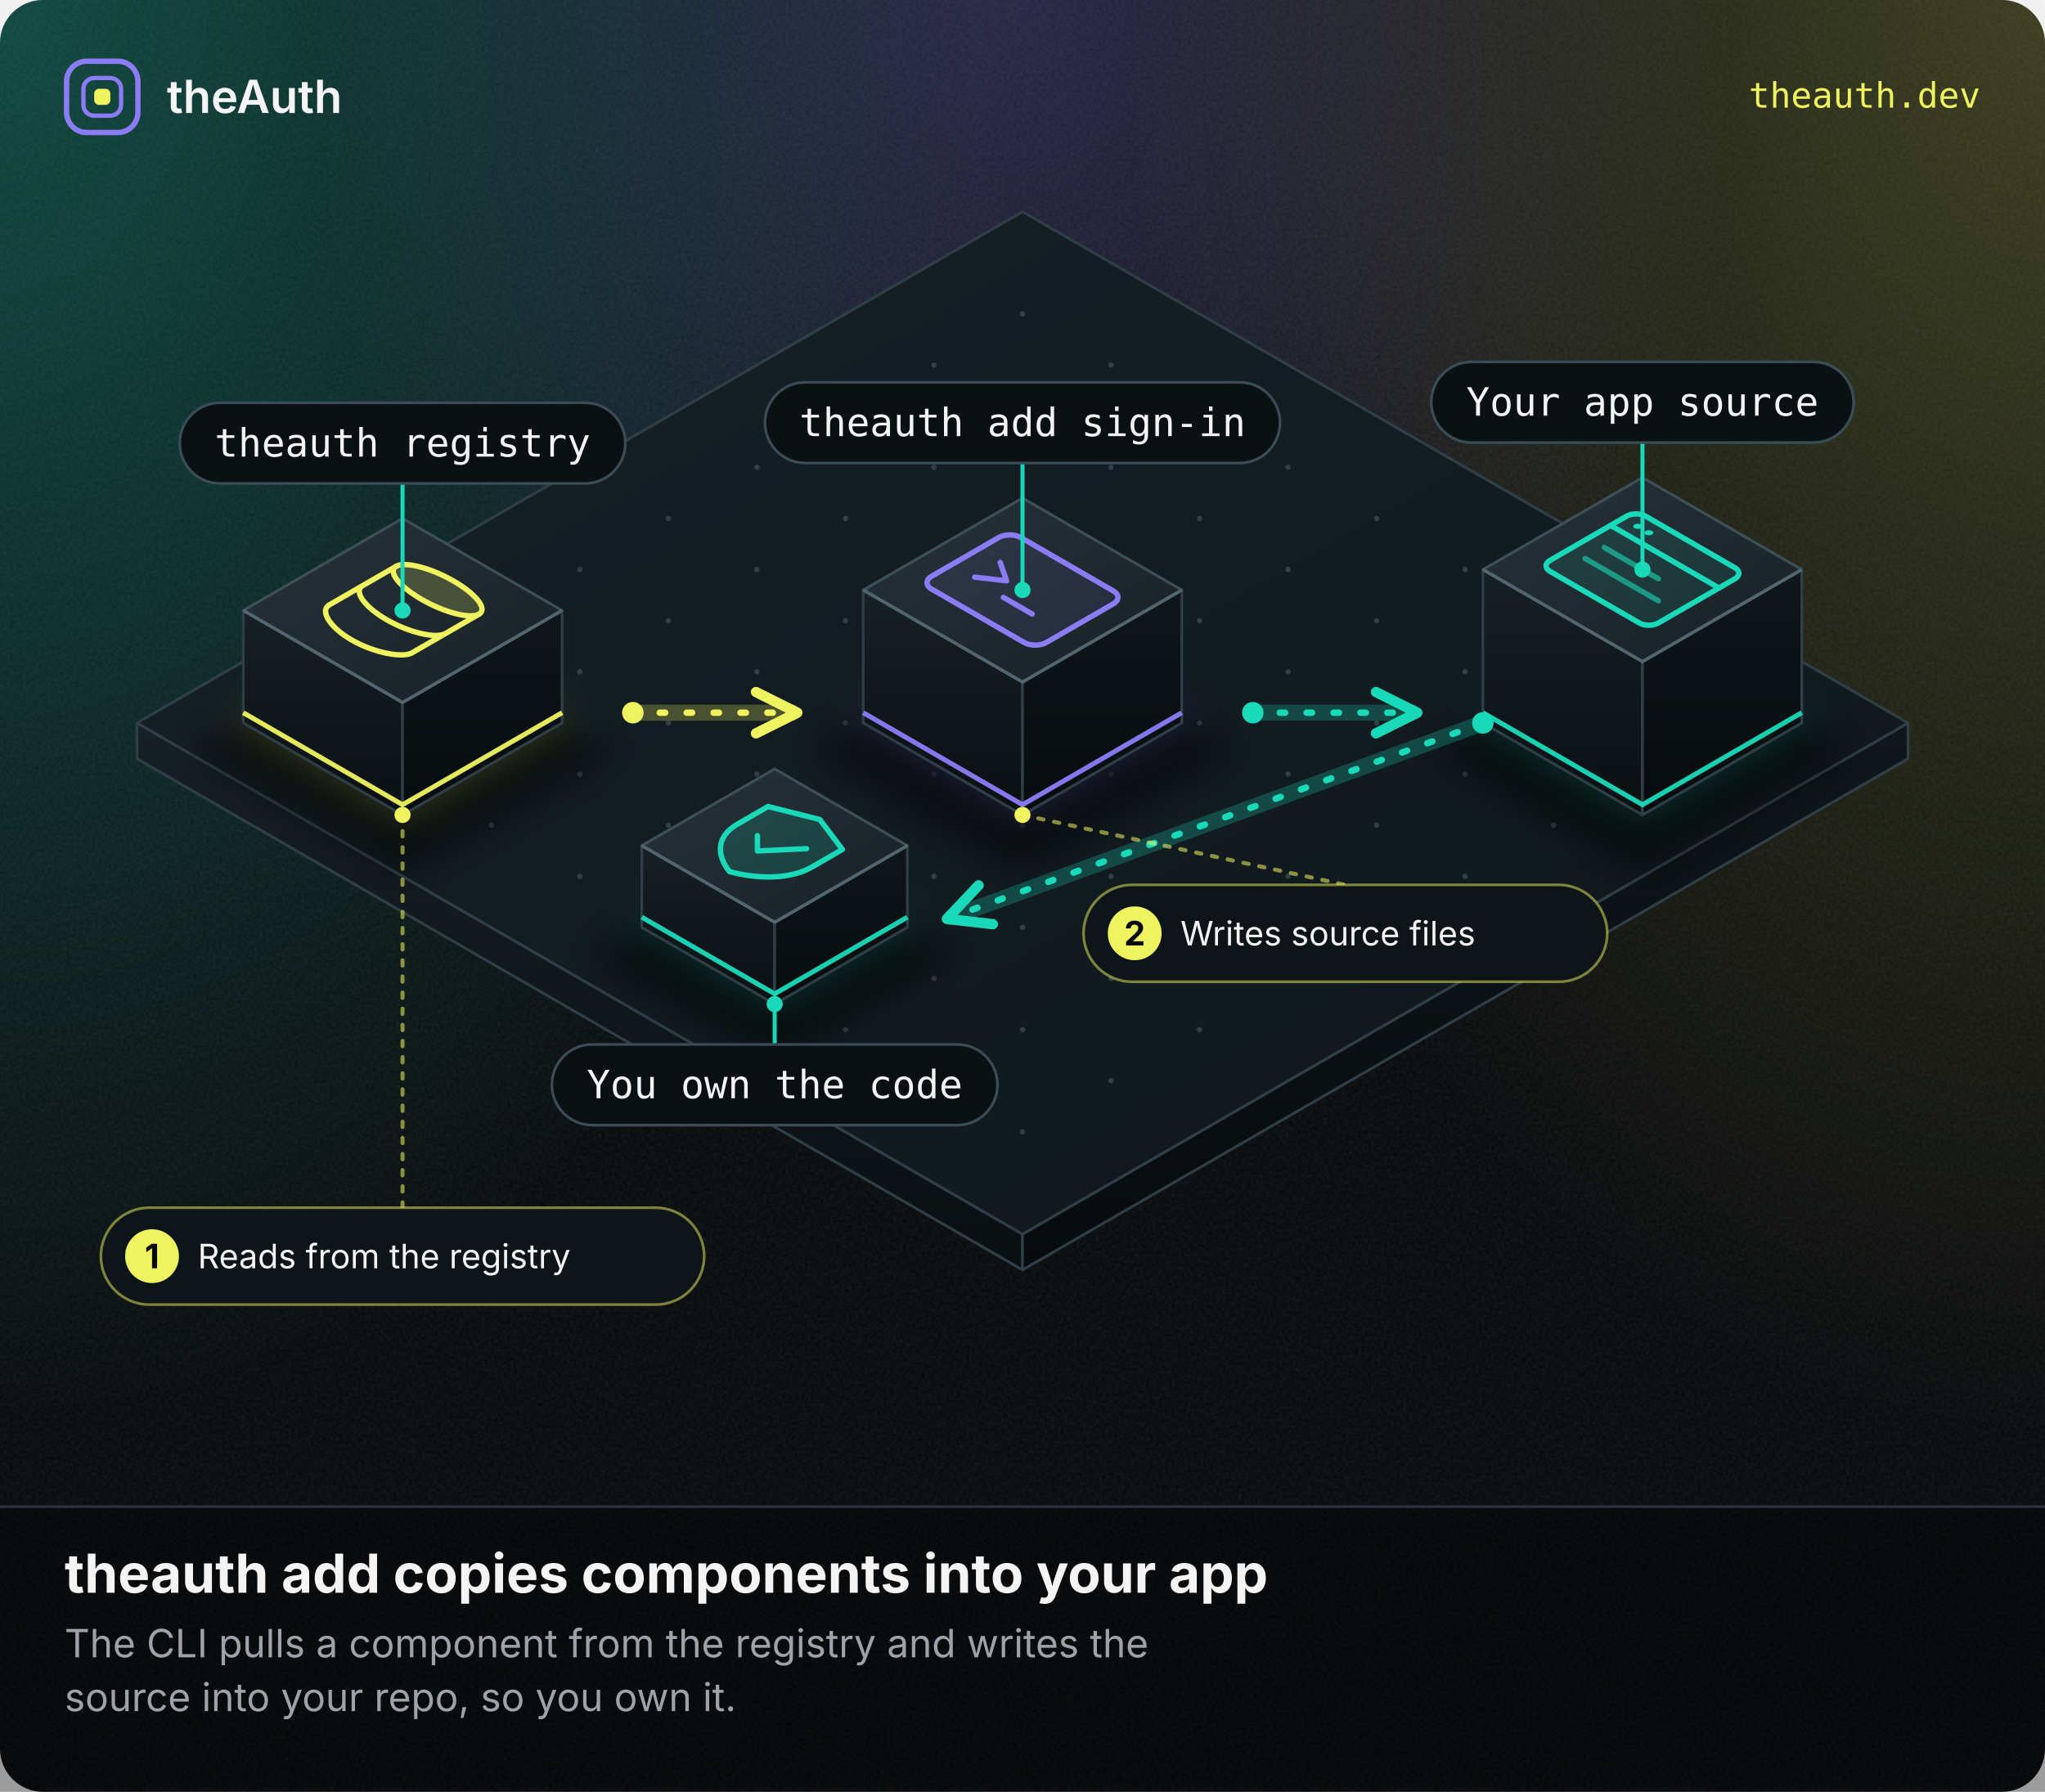
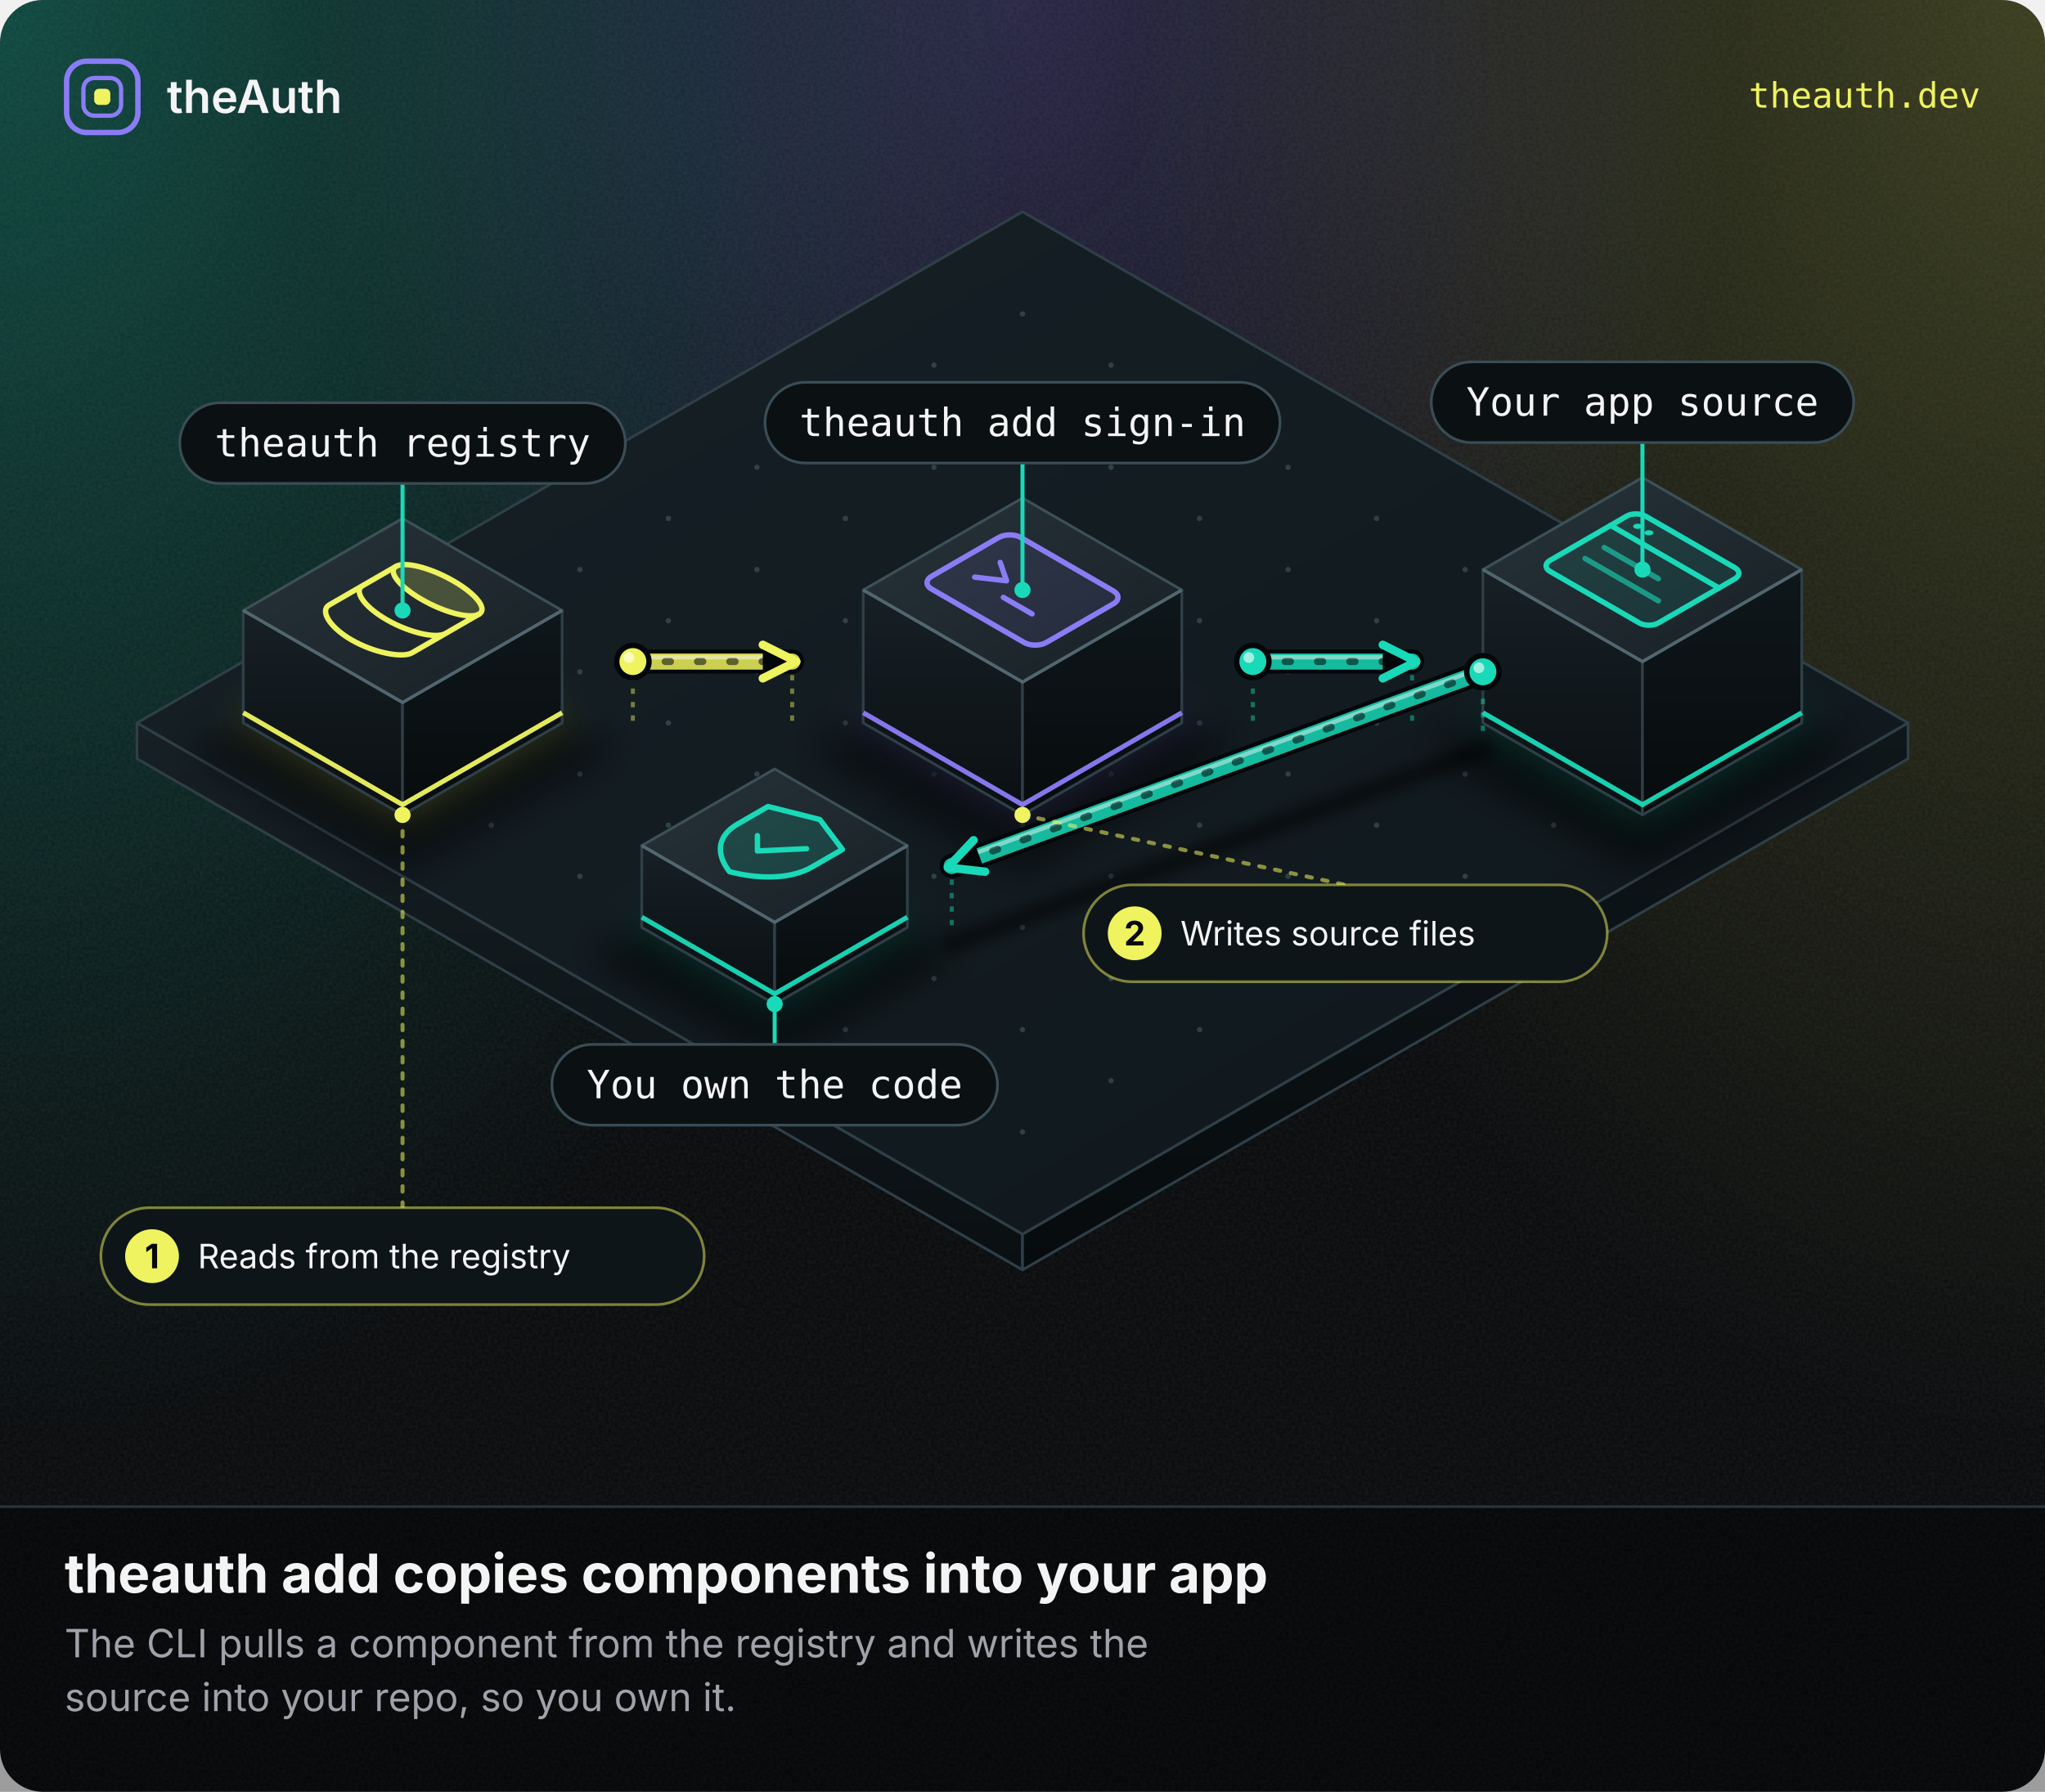
<svg xmlns="http://www.w3.org/2000/svg" viewBox="0 0 760 666" preserveAspectRatio="xMidYMid meet" role="img" aria-labelledby="t d" font-family="Inter,ui-sans-serif,system-ui,-apple-system,Segoe UI,Roboto,sans-serif">
  <defs>
    <radialGradient id="g1" cx="0" cy="0" r="1" gradientUnits="userSpaceOnUse" gradientTransform="translate(0 0) scale(380 532.8)">
      <stop stop-color="#19d9b8" stop-opacity=".30" />
      <stop offset="1" stop-color="#19d9b8" stop-opacity="0" />
    </radialGradient>
    <radialGradient id="g2" cx="0" cy="0" r="1" gradientUnits="userSpaceOnUse" gradientTransform="translate(380 0) scale(266 399.6)">
      <stop stop-color="#8b7cf6" stop-opacity=".24" />
      <stop offset="1" stop-color="#8b7cf6" stop-opacity="0" />
    </radialGradient>
    <radialGradient id="g3" cx="0" cy="0" r="1" gradientUnits="userSpaceOnUse" gradientTransform="translate(760 0) scale(342 532.8)">
      <stop stop-color="#eef35f" stop-opacity=".22" />
      <stop offset="1" stop-color="#eef35f" stop-opacity="0" />
    </radialGradient>
    <linearGradient id="tf" x1="0" y1="0" x2="1" y2="1">
      <stop stop-color="#27333a" />
      <stop offset="1" stop-color="#182025" />
    </linearGradient>
    <linearGradient id="lf" x1="0" y1="0" x2="0" y2="1">
      <stop stop-color="#172025" />
      <stop offset="1" stop-color="#0a0f12" />
    </linearGradient>
    <linearGradient id="rf" x1="0" y1="0" x2="0" y2="1">
      <stop stop-color="#0f171b" />
      <stop offset="1" stop-color="#070b0d" />
    </linearGradient>
    <linearGradient id="pf" x1="0" y1="0" x2="1" y2="1">
      <stop stop-color="#162026" />
      <stop offset="1" stop-color="#0f171b" />
    </linearGradient>
-     <marker id="mt" viewBox="0 0 10 10" refX="8" refY="5" markerWidth="8" markerHeight="8" orient="auto-start-reverse">
-       <path d="M1 1L9 5L1 9" fill="none" stroke="#19d9b8" stroke-width="2" stroke-linecap="round" stroke-linejoin="round" />
-     </marker>
-     <marker id="ml" viewBox="0 0 10 10" refX="8" refY="5" markerWidth="8" markerHeight="8" orient="auto-start-reverse">
-       <path d="M1 1L9 5L1 9" fill="none" stroke="#eef35f" stroke-width="2" stroke-linecap="round" stroke-linejoin="round" />
-     </marker>
-     <marker id="mp" viewBox="0 0 10 10" refX="8" refY="5" markerWidth="8" markerHeight="8" orient="auto-start-reverse">
-       <path d="M1 1L9 5L1 9" fill="none" stroke="#8b7cf6" stroke-width="2" stroke-linecap="round" stroke-linejoin="round" />
-     </marker>
-     <marker id="mr" viewBox="0 0 10 10" refX="8" refY="5" markerWidth="8" markerHeight="8" orient="auto-start-reverse">
-       <path d="M1 1L9 5L1 9" fill="none" stroke="#f87171" stroke-width="2" stroke-linecap="round" stroke-linejoin="round" />
+     <marker id="mt" viewBox="0 0 10 10" refX="8" refY="5" markerWidth="6" markerHeight="6" orient="auto-start-reverse">
+       <path d="M1 1L9 5L1 9" fill="#04070a" stroke="#19d9b8" stroke-width="2" stroke-linecap="round" stroke-linejoin="round" />
+     </marker>
+     <marker id="ml" viewBox="0 0 10 10" refX="8" refY="5" markerWidth="6" markerHeight="6" orient="auto-start-reverse">
+       <path d="M1 1L9 5L1 9" fill="#04070a" stroke="#eef35f" stroke-width="2" stroke-linecap="round" stroke-linejoin="round" />
+     </marker>
+     <marker id="mp" viewBox="0 0 10 10" refX="8" refY="5" markerWidth="6" markerHeight="6" orient="auto-start-reverse">
+       <path d="M1 1L9 5L1 9" fill="#04070a" stroke="#8b7cf6" stroke-width="2" stroke-linecap="round" stroke-linejoin="round" />
+     </marker>
+     <marker id="mr" viewBox="0 0 10 10" refX="8" refY="5" markerWidth="6" markerHeight="6" orient="auto-start-reverse">
+       <path d="M1 1L9 5L1 9" fill="#04070a" stroke="#f87171" stroke-width="2" stroke-linecap="round" stroke-linejoin="round" />
    </marker>
    <style>.flow{animation:flow 1.8s linear infinite}@keyframes flow{to{stroke-dashoffset:-20}}@media (prefers-reduced-motion:reduce){.flow{animation:none}}</style>
+     <filter id="sb" x="-20%" y="-20%" width="140%" height="140%">
+       <feGaussianBlur stdDeviation="2.5" />
+     </filter>
    <filter id="bl" x="-30%" y="-30%" width="160%" height="160%">
      <feGaussianBlur stdDeviation="7" />
    </filter>
    <filter id="n" x="0" y="0" width="100%" height="100%">
      <feTurbulence type="fractalNoise" baseFrequency=".85" numOctaves="2" seed="11" stitchTiles="stitch" />
      <feColorMatrix values="0 0 0 0 1  0 0 0 0 1  0 0 0 0 1  0 0 0 .7 0" />
    </filter>
  </defs>
  <rect width="760" height="666" rx="16" fill="#06080a" />
  <rect width="760" height="666" rx="16" fill="url(#g1)" />
  <rect width="760" height="666" rx="16" fill="url(#g2)" />
  <rect width="760" height="666" rx="16" fill="url(#g3)" />
  <rect width="760" height="666" rx="16" filter="url(#n)" opacity=".10" />
  <polygon points="50.9,282 380,472 380,458.7 50.9,268.7" fill="url(#lf)" stroke="#2f3f47" stroke-width="1" stroke-linejoin="round" />
  <polygon points="709.1,282 380,472 380,458.7 709.1,268.7" fill="url(#rf)" stroke="#2f3f47" stroke-width="1" stroke-linejoin="round" />
  <polygon points="380,78.7 709.1,268.7 380,458.7 50.9,268.7" fill="url(#pf)" stroke="#2f3f47" stroke-width="1" stroke-linejoin="round" />
  <circle cx="380" cy="116.7" r="1" fill="#46585f" opacity=".6" />
  <circle cx="347.1" cy="135.7" r="1" fill="#46585f" opacity=".6" />
  <circle cx="314.2" cy="154.7" r="1" fill="#46585f" opacity=".6" />
  <circle cx="281.3" cy="173.7" r="1" fill="#46585f" opacity=".6" />
  <circle cx="248.4" cy="192.7" r="1" fill="#46585f" opacity=".6" />
  <circle cx="215.5" cy="211.7" r="1" fill="#46585f" opacity=".6" />
  <circle cx="182.6" cy="230.7" r="1" fill="#46585f" opacity=".6" />
  <circle cx="149.6" cy="249.7" r="1" fill="#46585f" opacity=".6" />
  <circle cx="116.7" cy="268.7" r="1" fill="#46585f" opacity=".6" />
  <circle cx="412.9" cy="135.7" r="1" fill="#46585f" opacity=".6" />
  <circle cx="380" cy="154.7" r="1" fill="#46585f" opacity=".6" />
  <circle cx="347.1" cy="173.7" r="1" fill="#46585f" opacity=".6" />
  <circle cx="314.2" cy="192.7" r="1" fill="#46585f" opacity=".6" />
  <circle cx="281.3" cy="211.7" r="1" fill="#46585f" opacity=".6" />
  <circle cx="248.4" cy="230.7" r="1" fill="#46585f" opacity=".6" />
  <circle cx="215.5" cy="249.7" r="1" fill="#46585f" opacity=".6" />
  <circle cx="182.6" cy="268.7" r="1" fill="#46585f" opacity=".6" />
  <circle cx="149.6" cy="287.7" r="1" fill="#46585f" opacity=".6" />
  <circle cx="445.8" cy="154.7" r="1" fill="#46585f" opacity=".6" />
  <circle cx="412.9" cy="173.7" r="1" fill="#46585f" opacity=".6" />
  <circle cx="380" cy="192.7" r="1" fill="#46585f" opacity=".6" />
  <circle cx="347.1" cy="211.7" r="1" fill="#46585f" opacity=".6" />
  <circle cx="314.2" cy="230.7" r="1" fill="#46585f" opacity=".6" />
  <circle cx="281.3" cy="249.7" r="1" fill="#46585f" opacity=".6" />
  <circle cx="248.4" cy="268.7" r="1" fill="#46585f" opacity=".6" />
  <circle cx="215.5" cy="287.7" r="1" fill="#46585f" opacity=".6" />
  <circle cx="182.6" cy="306.7" r="1" fill="#46585f" opacity=".6" />
  <circle cx="478.7" cy="173.7" r="1" fill="#46585f" opacity=".6" />
  <circle cx="445.8" cy="192.7" r="1" fill="#46585f" opacity=".6" />
  <circle cx="412.9" cy="211.7" r="1" fill="#46585f" opacity=".6" />
  <circle cx="380" cy="230.7" r="1" fill="#46585f" opacity=".6" />
  <circle cx="347.1" cy="249.7" r="1" fill="#46585f" opacity=".6" />
  <circle cx="314.2" cy="268.7" r="1" fill="#46585f" opacity=".6" />
  <circle cx="281.3" cy="287.7" r="1" fill="#46585f" opacity=".6" />
  <circle cx="248.4" cy="306.7" r="1" fill="#46585f" opacity=".6" />
  <circle cx="215.5" cy="325.7" r="1" fill="#46585f" opacity=".6" />
  <circle cx="511.6" cy="192.7" r="1" fill="#46585f" opacity=".6" />
  <circle cx="478.7" cy="211.7" r="1" fill="#46585f" opacity=".6" />
  <circle cx="445.8" cy="230.7" r="1" fill="#46585f" opacity=".6" />
  <circle cx="412.9" cy="249.7" r="1" fill="#46585f" opacity=".6" />
  <circle cx="380" cy="268.7" r="1" fill="#46585f" opacity=".6" />
  <circle cx="347.1" cy="287.7" r="1" fill="#46585f" opacity=".6" />
  <circle cx="314.2" cy="306.7" r="1" fill="#46585f" opacity=".6" />
  <circle cx="281.3" cy="325.7" r="1" fill="#46585f" opacity=".6" />
  <circle cx="248.4" cy="344.7" r="1" fill="#46585f" opacity=".6" />
  <circle cx="544.5" cy="211.7" r="1" fill="#46585f" opacity=".6" />
  <circle cx="511.6" cy="230.7" r="1" fill="#46585f" opacity=".6" />
  <circle cx="478.7" cy="249.7" r="1" fill="#46585f" opacity=".6" />
  <circle cx="445.8" cy="268.7" r="1" fill="#46585f" opacity=".6" />
  <circle cx="412.9" cy="287.7" r="1" fill="#46585f" opacity=".6" />
  <circle cx="380" cy="306.7" r="1" fill="#46585f" opacity=".6" />
  <circle cx="347.1" cy="325.7" r="1" fill="#46585f" opacity=".6" />
  <circle cx="314.2" cy="344.7" r="1" fill="#46585f" opacity=".6" />
  <circle cx="281.3" cy="363.7" r="1" fill="#46585f" opacity=".6" />
  <circle cx="577.4" cy="230.7" r="1" fill="#46585f" opacity=".6" />
  <circle cx="544.5" cy="249.7" r="1" fill="#46585f" opacity=".6" />
  <circle cx="511.6" cy="268.7" r="1" fill="#46585f" opacity=".6" />
  <circle cx="478.7" cy="287.7" r="1" fill="#46585f" opacity=".6" />
  <circle cx="445.8" cy="306.7" r="1" fill="#46585f" opacity=".6" />
  <circle cx="412.9" cy="325.7" r="1" fill="#46585f" opacity=".6" />
  <circle cx="380" cy="344.7" r="1" fill="#46585f" opacity=".6" />
  <circle cx="347.1" cy="363.7" r="1" fill="#46585f" opacity=".6" />
  <circle cx="314.2" cy="382.7" r="1" fill="#46585f" opacity=".6" />
  <circle cx="610.4" cy="249.7" r="1" fill="#46585f" opacity=".6" />
  <circle cx="577.4" cy="268.7" r="1" fill="#46585f" opacity=".6" />
  <circle cx="544.5" cy="287.7" r="1" fill="#46585f" opacity=".6" />
  <circle cx="511.6" cy="306.7" r="1" fill="#46585f" opacity=".6" />
  <circle cx="478.7" cy="325.7" r="1" fill="#46585f" opacity=".6" />
  <circle cx="445.8" cy="344.7" r="1" fill="#46585f" opacity=".6" />
  <circle cx="412.9" cy="363.7" r="1" fill="#46585f" opacity=".6" />
  <circle cx="380" cy="382.7" r="1" fill="#46585f" opacity=".6" />
  <circle cx="347.1" cy="401.7" r="1" fill="#46585f" opacity=".6" />
  <circle cx="643.3" cy="268.7" r="1" fill="#46585f" opacity=".6" />
  <circle cx="610.4" cy="287.7" r="1" fill="#46585f" opacity=".6" />
  <circle cx="577.4" cy="306.7" r="1" fill="#46585f" opacity=".6" />
  <circle cx="544.5" cy="325.7" r="1" fill="#46585f" opacity=".6" />
  <circle cx="511.6" cy="344.7" r="1" fill="#46585f" opacity=".6" />
  <circle cx="478.7" cy="363.7" r="1" fill="#46585f" opacity=".6" />
  <circle cx="445.8" cy="382.7" r="1" fill="#46585f" opacity=".6" />
  <circle cx="412.9" cy="401.7" r="1" fill="#46585f" opacity=".6" />
  <circle cx="380" cy="420.7" r="1" fill="#46585f" opacity=".6" />
  <polygon points="149.6,233.4 227.3,278.2 149.6,323 72,278.2" fill="#000" opacity=".6" filter="url(#bl)" />
  <polygon points="149.6,230.7 215.5,268.7 149.6,306.7 83.8,268.7" fill="#eef35f" opacity=".16" filter="url(#bl)" />
  <polygon points="90.4,268.7 149.6,302.9 149.6,261.1 90.4,226.9" fill="url(#lf)" stroke="#2f3f47" stroke-width="1" stroke-linejoin="round" />
  <polygon points="208.9,268.7 149.6,302.9 149.6,261.1 208.9,226.9" fill="url(#rf)" stroke="#2f3f47" stroke-width="1" stroke-linejoin="round" />
  <polygon points="149.6,192.7 208.9,226.9 149.6,261.1 90.4,226.9" fill="url(#tf)" stroke="#3d5058" stroke-width="1" stroke-linejoin="round" />
  <polyline points="90.4,226.9 149.6,261.1 208.9,226.9" fill="none" stroke="#52666f" stroke-width="1.2" />
  <polyline points="90.4,264.9 149.6,299.1 208.9,264.9" fill="none" stroke="#eef35f" stroke-width="1.8" opacity=".95" />
  <g transform="matrix(59.234 34.2 -59.234 34.2 149.6 192.7)" fill="none" stroke-width="2" stroke-linecap="round" stroke-linejoin="round" style="vector-effect:non-scaling-stroke">
    <ellipse vector-effect="non-scaling-stroke" cx=".5" cy=".28" rx=".26" ry=".1" fill="#eef35f" fill-opacity=".2" stroke="#eef35f" />
    <path vector-effect="non-scaling-stroke" d="M.24 .28V.7C.24 .76 .36 .82 .5 .82S.76 .76 .76 .7V.28M.24 .49C.24 .55 .36 .6 .5 .6S.76 .55 .76 .49" stroke="#eef35f" />
  </g>
  <polygon points="380,233.4 457.7,278.2 380,323 302.3,278.2" fill="#000" opacity=".6" filter="url(#bl)" />
  <polygon points="380,230.7 445.8,268.7 380,306.7 314.2,268.7" fill="#8b7cf6" opacity=".16" filter="url(#bl)" />
  <polygon points="320.8,268.7 380,302.9 380,253.5 320.8,219.3" fill="url(#lf)" stroke="#2f3f47" stroke-width="1" stroke-linejoin="round" />
  <polygon points="439.2,268.7 380,302.9 380,253.5 439.2,219.3" fill="url(#rf)" stroke="#2f3f47" stroke-width="1" stroke-linejoin="round" />
  <polygon points="380,185.1 439.2,219.3 380,253.5 320.8,219.3" fill="url(#tf)" stroke="#3d5058" stroke-width="1" stroke-linejoin="round" />
  <polyline points="320.8,219.3 380,253.5 439.2,219.3" fill="none" stroke="#52666f" stroke-width="1.2" />
  <polyline points="320.8,264.9 380,299.1 439.2,264.9" fill="none" stroke="#8b7cf6" stroke-width="1.8" opacity=".95" />
  <g transform="matrix(59.234 34.2 -59.234 34.2 380 185.1)" fill="none" stroke-width="2" stroke-linecap="round" stroke-linejoin="round" style="vector-effect:non-scaling-stroke">
    <rect vector-effect="non-scaling-stroke" x=".14" y=".22" width=".72" height=".56" rx=".07" fill="#8b7cf6" fill-opacity=".1" stroke="#8b7cf6" />
    <path vector-effect="non-scaling-stroke" d="M.28 .42L.4 .5L.28 .58M.48 .6H.66" stroke="#8b7cf6" />
  </g>
  <polygon points="610.4,233.4 688,278.2 610.4,323 532.7,278.2" fill="#000" opacity=".6" filter="url(#bl)" />
  <polygon points="610.4,230.7 676.2,268.7 610.4,306.7 544.5,268.7" fill="#19d9b8" opacity=".16" filter="url(#bl)" />
  <polygon points="551.1,268.7 610.4,302.9 610.4,245.9 551.1,211.7" fill="url(#lf)" stroke="#2f3f47" stroke-width="1" stroke-linejoin="round" />
  <polygon points="669.6,268.7 610.4,302.9 610.4,245.9 669.6,211.7" fill="url(#rf)" stroke="#2f3f47" stroke-width="1" stroke-linejoin="round" />
  <polygon points="610.4,177.5 669.6,211.7 610.4,245.9 551.1,211.7" fill="url(#tf)" stroke="#3d5058" stroke-width="1" stroke-linejoin="round" />
  <polyline points="551.1,211.7 610.4,245.9 669.6,211.7" fill="none" stroke="#52666f" stroke-width="1.2" />
  <polyline points="551.1,264.9 610.4,299.1 669.6,264.9" fill="none" stroke="#19d9b8" stroke-width="1.8" opacity=".95" />
  <g transform="matrix(59.234 34.2 -59.234 34.2 610.4 177.5)" fill="none" stroke-width="2" stroke-linecap="round" stroke-linejoin="round" style="vector-effect:non-scaling-stroke">
    <rect vector-effect="non-scaling-stroke" x=".16" y=".2" width=".68" height=".6" rx=".06" fill="#19d9b8" fill-opacity=".1" stroke="#19d9b8" />
    <path vector-effect="non-scaling-stroke" d="M.16 .36H.84" stroke="#19d9b8" />
    <circle vector-effect="non-scaling-stroke" cx=".25" cy=".28" r=".02" fill="#19d9b8" stroke="none" />
    <circle vector-effect="non-scaling-stroke" cx=".32" cy=".28" r=".02" fill="#19d9b8" stroke="none" />
    <path vector-effect="non-scaling-stroke" d="M.26 .5H.6M.26 .62H.72" stroke="#19d9b8" stroke-opacity=".6" />
  </g>
-   <polyline points="235.2,264.9 294.4,264.9" fill="none" stroke="#eef35f" stroke-opacity=".25" stroke-width="6" stroke-linecap="round" stroke-linejoin="round" />
-   <polyline class="flow" points="235.2,264.9 294.4,264.9" fill="none" stroke="#eef35f" stroke-width="2.4" stroke-dasharray="2 8" stroke-linecap="round" stroke-linejoin="round" marker-end="url(#ml)" />
-   <circle cx="235.2" cy="264.9" r="4" fill="#eef35f" />
-   <polyline points="465.6,264.9 524.8,264.9" fill="none" stroke="#19d9b8" stroke-opacity=".25" stroke-width="6" stroke-linecap="round" stroke-linejoin="round" />
-   <polyline class="flow" points="465.6,264.9 524.8,264.9" fill="none" stroke="#19d9b8" stroke-width="2.4" stroke-dasharray="2 8" stroke-linecap="round" stroke-linejoin="round" marker-end="url(#mt)" />
-   <circle cx="465.6" cy="264.9" r="4" fill="#19d9b8" />
+   <polyline points="235.2,274.8 294.4,274.8" fill="none" stroke="#000" stroke-opacity=".5" stroke-width="7" stroke-linecap="round" stroke-linejoin="round" filter="url(#sb)" />
+   <line x1="235.2" y1="245.9" x2="235.2" y2="268.7" stroke="#eef35f" stroke-opacity=".45" stroke-width="1.5" stroke-dasharray="2 3" />
+   <line x1="294.4" y1="245.9" x2="294.4" y2="268.7" stroke="#eef35f" stroke-opacity=".45" stroke-width="1.5" stroke-dasharray="2 3" />
+   <polyline points="235.2,245.9 294.4,245.9" fill="none" stroke="#04070a" stroke-width="9" stroke-linecap="round" stroke-linejoin="round" />
+   <polyline points="235.2,245.9 294.4,245.9" fill="none" stroke="#eef35f" stroke-opacity=".85" stroke-width="6" stroke-linecap="round" stroke-linejoin="round" />
+   <polyline points="235.2,244.3 294.4,244.3" fill="none" stroke="#fff" stroke-opacity=".45" stroke-width="1.6" stroke-linecap="round" stroke-linejoin="round" />
+   <polyline class="flow" points="235.2,245.9 294.4,245.9" fill="none" stroke="#04070a" stroke-opacity=".55" stroke-width="2.6" stroke-dasharray="2 10" stroke-linecap="round" stroke-linejoin="round" marker-end="url(#ml)" />
+   <circle cx="235.2" cy="245.9" r="6" fill="#eef35f" stroke="#04070a" stroke-width="2" />
+   <circle cx="233.7" cy="244.4" r="2" fill="#fff" fill-opacity=".6" />
+   <polyline points="465.6,274.8 524.8,274.8" fill="none" stroke="#000" stroke-opacity=".5" stroke-width="7" stroke-linecap="round" stroke-linejoin="round" filter="url(#sb)" />
+   <line x1="465.6" y1="245.9" x2="465.6" y2="268.7" stroke="#19d9b8" stroke-opacity=".45" stroke-width="1.5" stroke-dasharray="2 3" />
+   <line x1="524.8" y1="245.9" x2="524.8" y2="268.7" stroke="#19d9b8" stroke-opacity=".45" stroke-width="1.5" stroke-dasharray="2 3" />
+   <polyline points="465.6,245.9 524.8,245.9" fill="none" stroke="#04070a" stroke-width="9" stroke-linecap="round" stroke-linejoin="round" />
+   <polyline points="465.6,245.9 524.8,245.9" fill="none" stroke="#19d9b8" stroke-opacity=".85" stroke-width="6" stroke-linecap="round" stroke-linejoin="round" />
+   <polyline points="465.6,244.3 524.8,244.3" fill="none" stroke="#fff" stroke-opacity=".45" stroke-width="1.6" stroke-linecap="round" stroke-linejoin="round" />
+   <polyline class="flow" points="465.6,245.9 524.8,245.9" fill="none" stroke="#04070a" stroke-opacity=".55" stroke-width="2.6" stroke-dasharray="2 10" stroke-linecap="round" stroke-linejoin="round" marker-end="url(#mt)" />
+   <circle cx="465.6" cy="245.9" r="6" fill="#19d9b8" stroke="#04070a" stroke-width="2" />
+   <circle cx="464.1" cy="244.4" r="2" fill="#fff" fill-opacity=".6" />
  <polygon points="287.9,315.1 355.6,354.2 287.9,393.3 220.1,354.2" fill="#000" opacity=".6" filter="url(#bl)" />
  <polygon points="287.9,312.4 343.8,344.7 287.9,377 231.9,344.7" fill="#19d9b8" opacity=".16" filter="url(#bl)" />
  <polygon points="238.5,344.7 287.9,373.2 287.9,342.8 238.5,314.3" fill="url(#lf)" stroke="#2f3f47" stroke-width="1" stroke-linejoin="round" />
  <polygon points="337.2,344.7 287.9,373.2 287.9,342.8 337.2,314.3" fill="url(#rf)" stroke="#2f3f47" stroke-width="1" stroke-linejoin="round" />
  <polygon points="287.9,285.8 337.2,314.3 287.9,342.8 238.5,314.3" fill="url(#tf)" stroke="#3d5058" stroke-width="1" stroke-linejoin="round" />
  <polyline points="238.5,314.3 287.9,342.8 337.2,314.3" fill="none" stroke="#52666f" stroke-width="1.2" />
  <polyline points="238.5,340.9 287.9,369.4 337.2,340.9" fill="none" stroke="#19d9b8" stroke-width="1.8" opacity=".95" />
  <g transform="matrix(49.362 28.5 -49.362 28.5 287.9 285.8)" fill="none" stroke-width="2" stroke-linecap="round" stroke-linejoin="round" style="vector-effect:non-scaling-stroke">
    <path vector-effect="non-scaling-stroke" d="M.5 .16L.78 .27V.5C.78 .66 .66 .78 .5 .84C.34 .78 .22 .66 .22 .5V.27Z" fill="#19d9b8" fill-opacity=".16" stroke="#19d9b8" />
    <path vector-effect="non-scaling-stroke" d="M.37 .5L.47 .6L.64 .4" fill="none" stroke="#19d9b8" />
  </g>
-   <polyline points="551.1,268.7 353.7,340.9" fill="none" stroke="#19d9b8" stroke-opacity=".25" stroke-width="6" stroke-linecap="round" stroke-linejoin="round" />
-   <polyline class="flow" points="551.1,268.7 353.7,340.9" fill="none" stroke="#19d9b8" stroke-width="2.4" stroke-dasharray="2 8" stroke-linecap="round" stroke-linejoin="round" marker-end="url(#mt)" />
-   <circle cx="551.1" cy="268.7" r="4" fill="#19d9b8" />
+   <polyline points="551.1,278.6 353.7,350.8" fill="none" stroke="#000" stroke-opacity=".5" stroke-width="7" stroke-linecap="round" stroke-linejoin="round" filter="url(#sb)" />
+   <line x1="551.1" y1="249.7" x2="551.1" y2="272.5" stroke="#19d9b8" stroke-opacity=".45" stroke-width="1.5" stroke-dasharray="2 3" />
+   <line x1="353.7" y1="321.9" x2="353.7" y2="344.7" stroke="#19d9b8" stroke-opacity=".45" stroke-width="1.5" stroke-dasharray="2 3" />
+   <polyline points="551.1,249.7 353.7,321.9" fill="none" stroke="#04070a" stroke-width="9" stroke-linecap="round" stroke-linejoin="round" />
+   <polyline points="551.1,249.7 353.7,321.9" fill="none" stroke="#19d9b8" stroke-opacity=".85" stroke-width="6" stroke-linecap="round" stroke-linejoin="round" />
+   <polyline points="551.1,248.1 353.7,320.3" fill="none" stroke="#fff" stroke-opacity=".45" stroke-width="1.6" stroke-linecap="round" stroke-linejoin="round" />
+   <polyline class="flow" points="551.1,249.7 353.7,321.9" fill="none" stroke="#04070a" stroke-opacity=".55" stroke-width="2.6" stroke-dasharray="2 10" stroke-linecap="round" stroke-linejoin="round" marker-end="url(#mt)" />
+   <circle cx="551.1" cy="249.7" r="6" fill="#19d9b8" stroke="#04070a" stroke-width="2" />
+   <circle cx="549.6" cy="248.2" r="2" fill="#fff" fill-opacity=".6" />
  <line x1="149.6" y1="179.7" x2="149.6" y2="226.9" stroke="#19d9b8" stroke-width="1.5" />
  <circle cx="149.6" cy="226.9" r="3" fill="#19d9b8" />
  <rect x="66.8" y="149.7" width="165.6" height="30" rx="15" fill="#0b1013" stroke="#3a4d56" />
  <text x="149.6" y="169.7" text-anchor="middle" font-size="14.5" fill="#f4f4f5" font-family="ui-monospace,JetBrains Mono,Menlo,Consolas,monospace">theauth registry</text>
  <line x1="380" y1="172.1" x2="380" y2="219.3" stroke="#19d9b8" stroke-width="1.5" />
  <circle cx="380" cy="219.3" r="3" fill="#19d9b8" />
  <rect x="284.3" y="142.1" width="191.4" height="30" rx="15" fill="#0b1013" stroke="#3a4d56" />
  <text x="380" y="162.1" text-anchor="middle" font-size="14.5" fill="#f4f4f5" font-family="ui-monospace,JetBrains Mono,Menlo,Consolas,monospace">theauth add sign-in</text>
  <line x1="610.4" y1="164.5" x2="610.4" y2="211.7" stroke="#19d9b8" stroke-width="1.5" />
  <circle cx="610.4" cy="211.7" r="3" fill="#19d9b8" />
  <rect x="531.9" y="134.5" width="157" height="30" rx="15" fill="#0b1013" stroke="#3a4d56" />
  <text x="610.4" y="154.5" text-anchor="middle" font-size="14.5" fill="#f4f4f5" font-family="ui-monospace,JetBrains Mono,Menlo,Consolas,monospace">Your app source</text>
  <line x1="287.9" y1="373.2" x2="287.9" y2="388.2" stroke="#19d9b8" stroke-width="1.5" />
  <circle cx="287.9" cy="373.2" r="3" fill="#19d9b8" />
  <rect x="205.1" y="388.2" width="165.6" height="30" rx="15" fill="#0b1013" stroke="#3a4d56" />
  <text x="287.9" y="408.2" text-anchor="middle" font-size="14.5" fill="#f4f4f5" font-family="ui-monospace,JetBrains Mono,Menlo,Consolas,monospace">You own the code</text>
  <path d="M149.6 302.9L149.6 448.9" stroke="#eef35f" stroke-opacity=".55" stroke-width="1.5" stroke-dasharray="2 4" stroke-linecap="round" />
  <circle cx="149.6" cy="302.9" r="3" fill="#eef35f" />
  <rect x="37.5" y="448.9" width="224.2" height="36" rx="18" fill="#0d1519" stroke="#eef35f" stroke-opacity=".5" />
  <circle cx="56.5" cy="466.9" r="10" fill="#eef35f" />
  <text x="56.5" y="471.4" text-anchor="middle" font-size="12.5" font-weight="700" fill="#06080a">1</text>
  <text x="73.5" y="471.4" font-size="12.5" fill="#f4f4f5">Reads from the registry</text>
  <path d="M380 302.9L500 328.9" stroke="#eef35f" stroke-opacity=".55" stroke-width="1.5" stroke-dasharray="2 4" stroke-linecap="round" />
  <circle cx="380" cy="302.9" r="3" fill="#eef35f" />
  <rect x="402.7" y="328.9" width="194.6" height="36" rx="18" fill="#0d1519" stroke="#eef35f" stroke-opacity=".5" />
  <circle cx="421.7" cy="346.9" r="10" fill="#eef35f" />
  <text x="421.7" y="351.4" text-anchor="middle" font-size="12.5" font-weight="700" fill="#06080a">2</text>
  <text x="438.7" y="351.4" font-size="12.5" fill="#f4f4f5">Writes source files</text>
  <g transform="translate(24 22)">
    <rect x=".75" y=".75" width="26.5" height="26.5" rx="7.5" fill="none" stroke="#8b7cf6" stroke-width="2" />
    <rect x="7" y="7" width="14" height="14" rx="4" fill="none" stroke="#8b7cf6" stroke-width="1.6" />
    <rect x="11" y="11" width="6" height="6" rx="1.8" fill="#eef35f" />
    <text x="38" y="20" font-size="17" font-weight="600" fill="#f4f4f5">theAuth</text>
  </g>
  <rect x="0" y="560" width="760" height="106" fill="#000" opacity=".35" />
  <line x1="0" y1="560" x2="760" y2="560" stroke="#26343b" />
  <text x="24" y="592" font-size="20" font-weight="650" fill="#f4f4f5">theauth add copies components into your app</text>
  <text x="24" y="616" font-size="14.5" fill="#a1a1aa">The CLI pulls a component from the registry and writes the</text>
  <text x="24" y="636" font-size="14.5" fill="#a1a1aa">source into your repo, so you own it.</text>
  <text x="736" y="40" text-anchor="end" font-size="13" fill="#eef35f" font-family="ui-monospace,JetBrains Mono,Menlo,Consolas,monospace">theauth.dev</text>
</svg>
